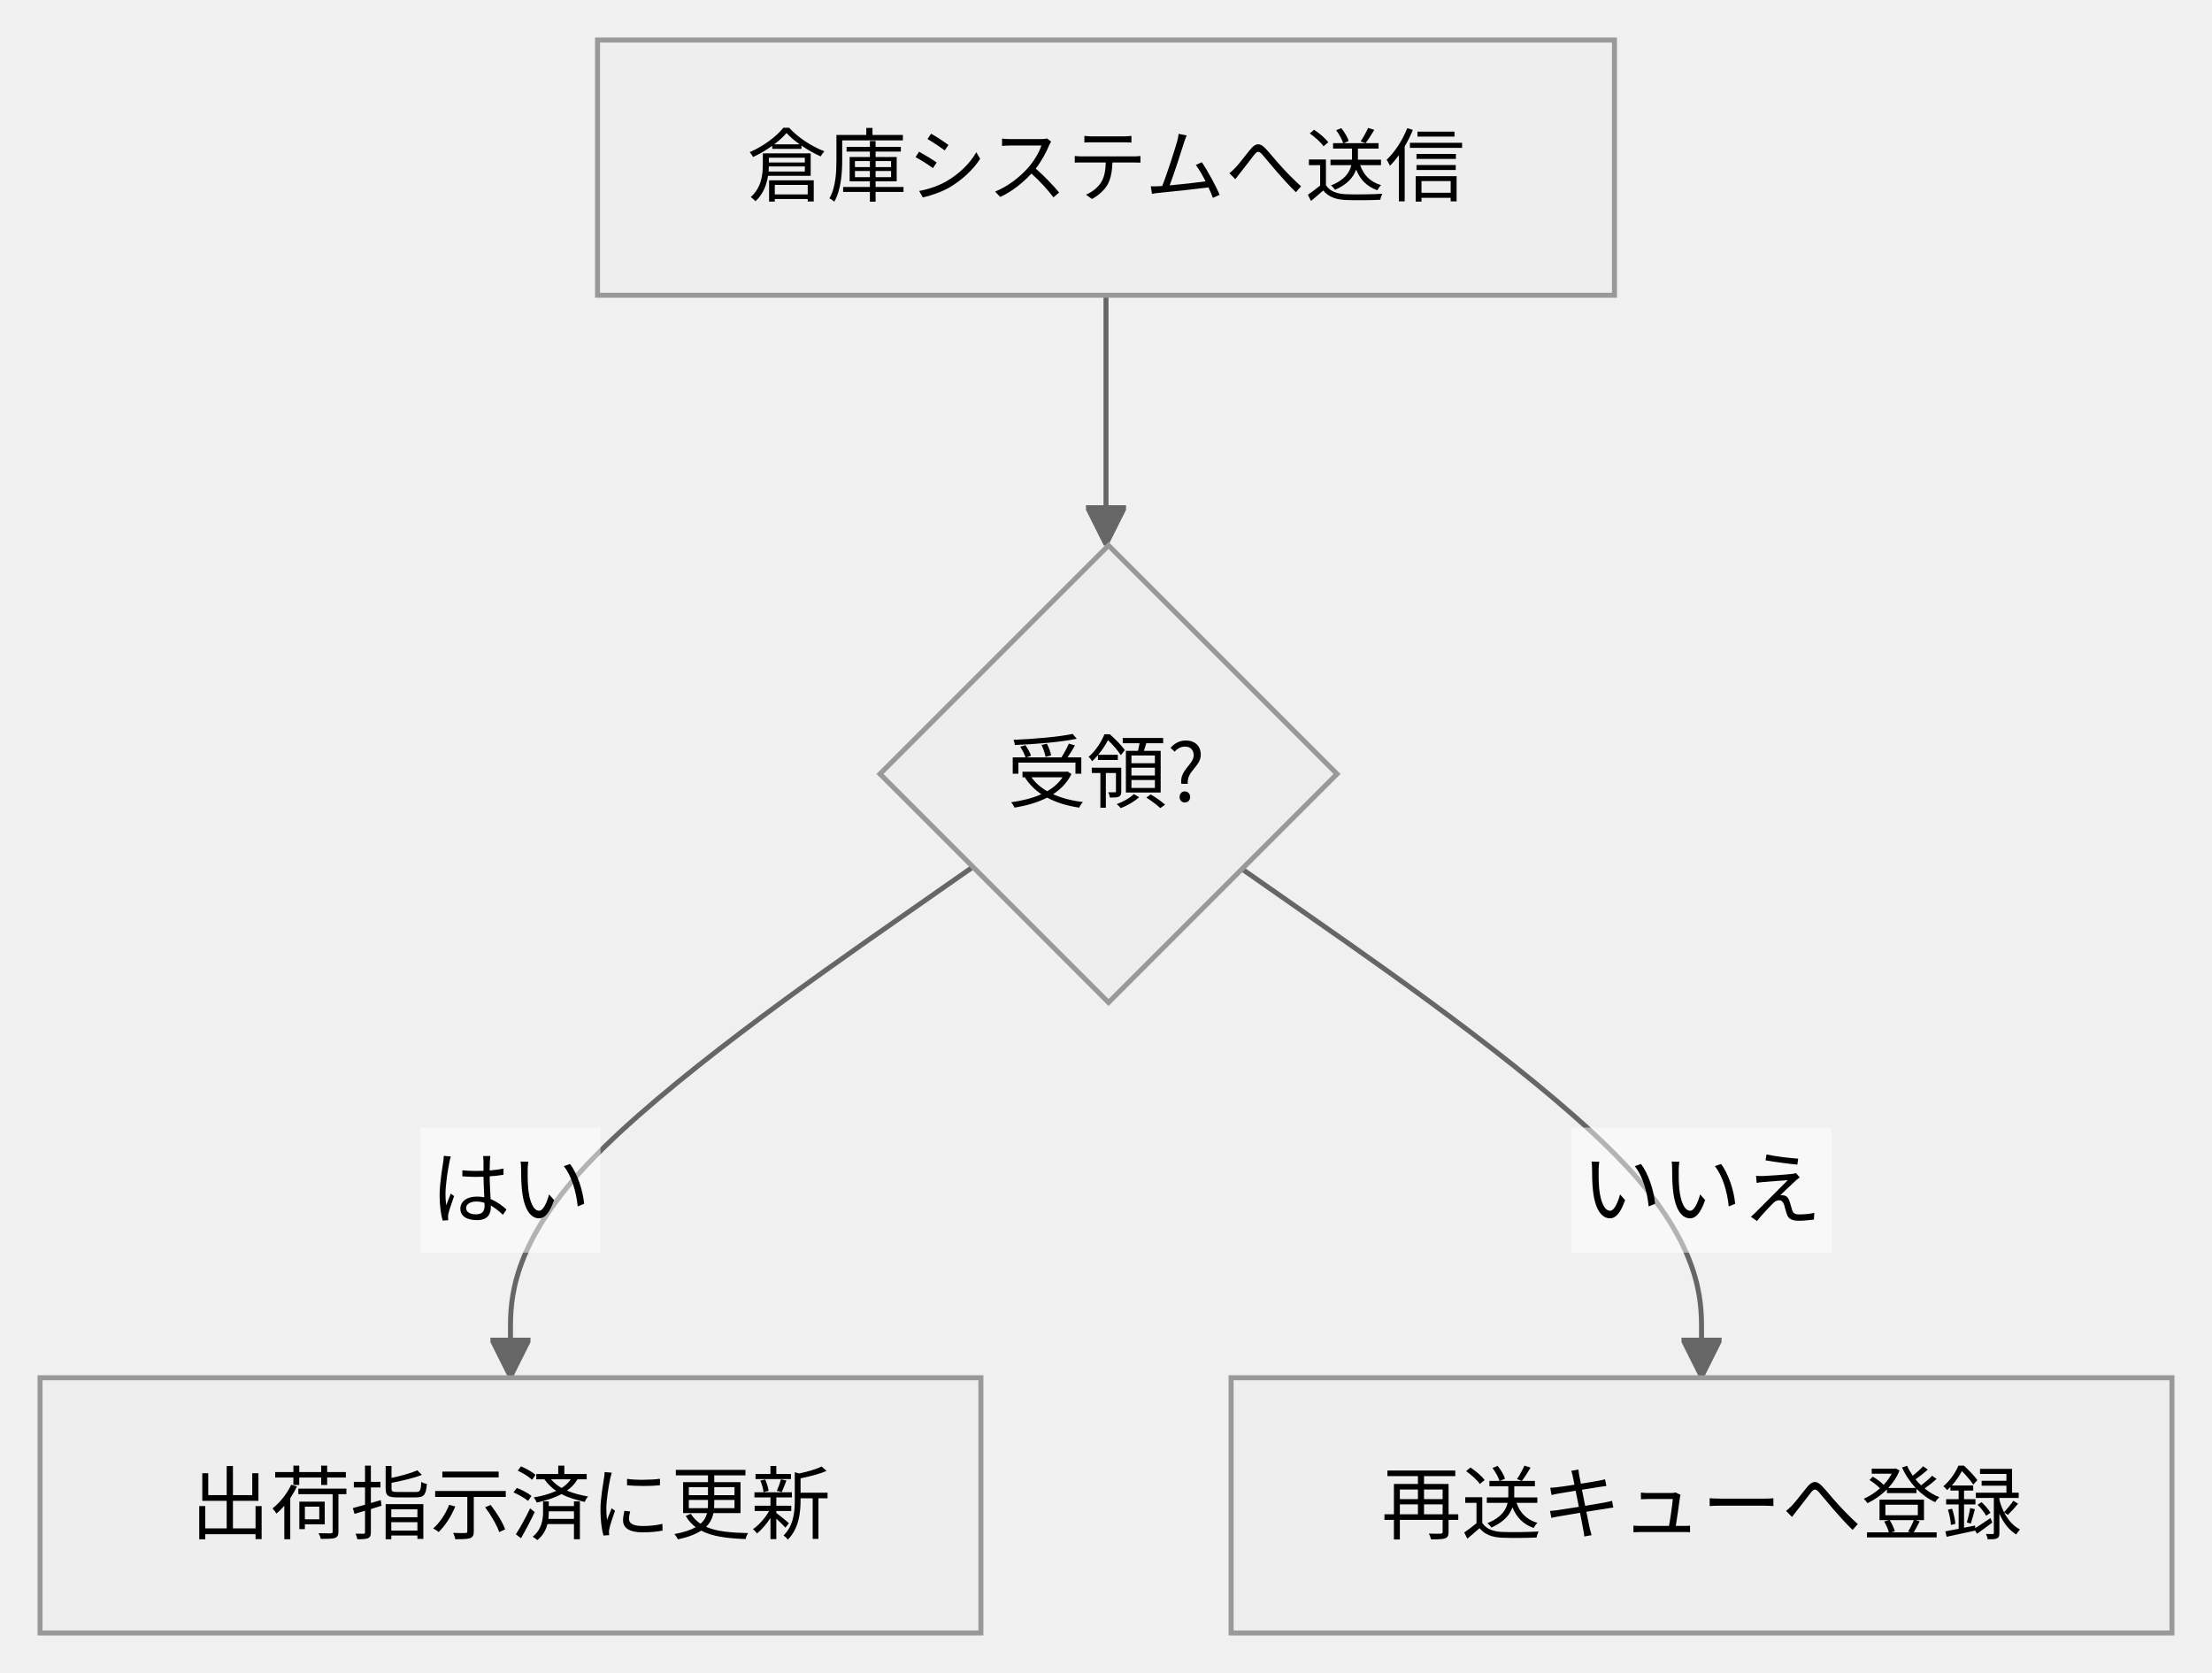
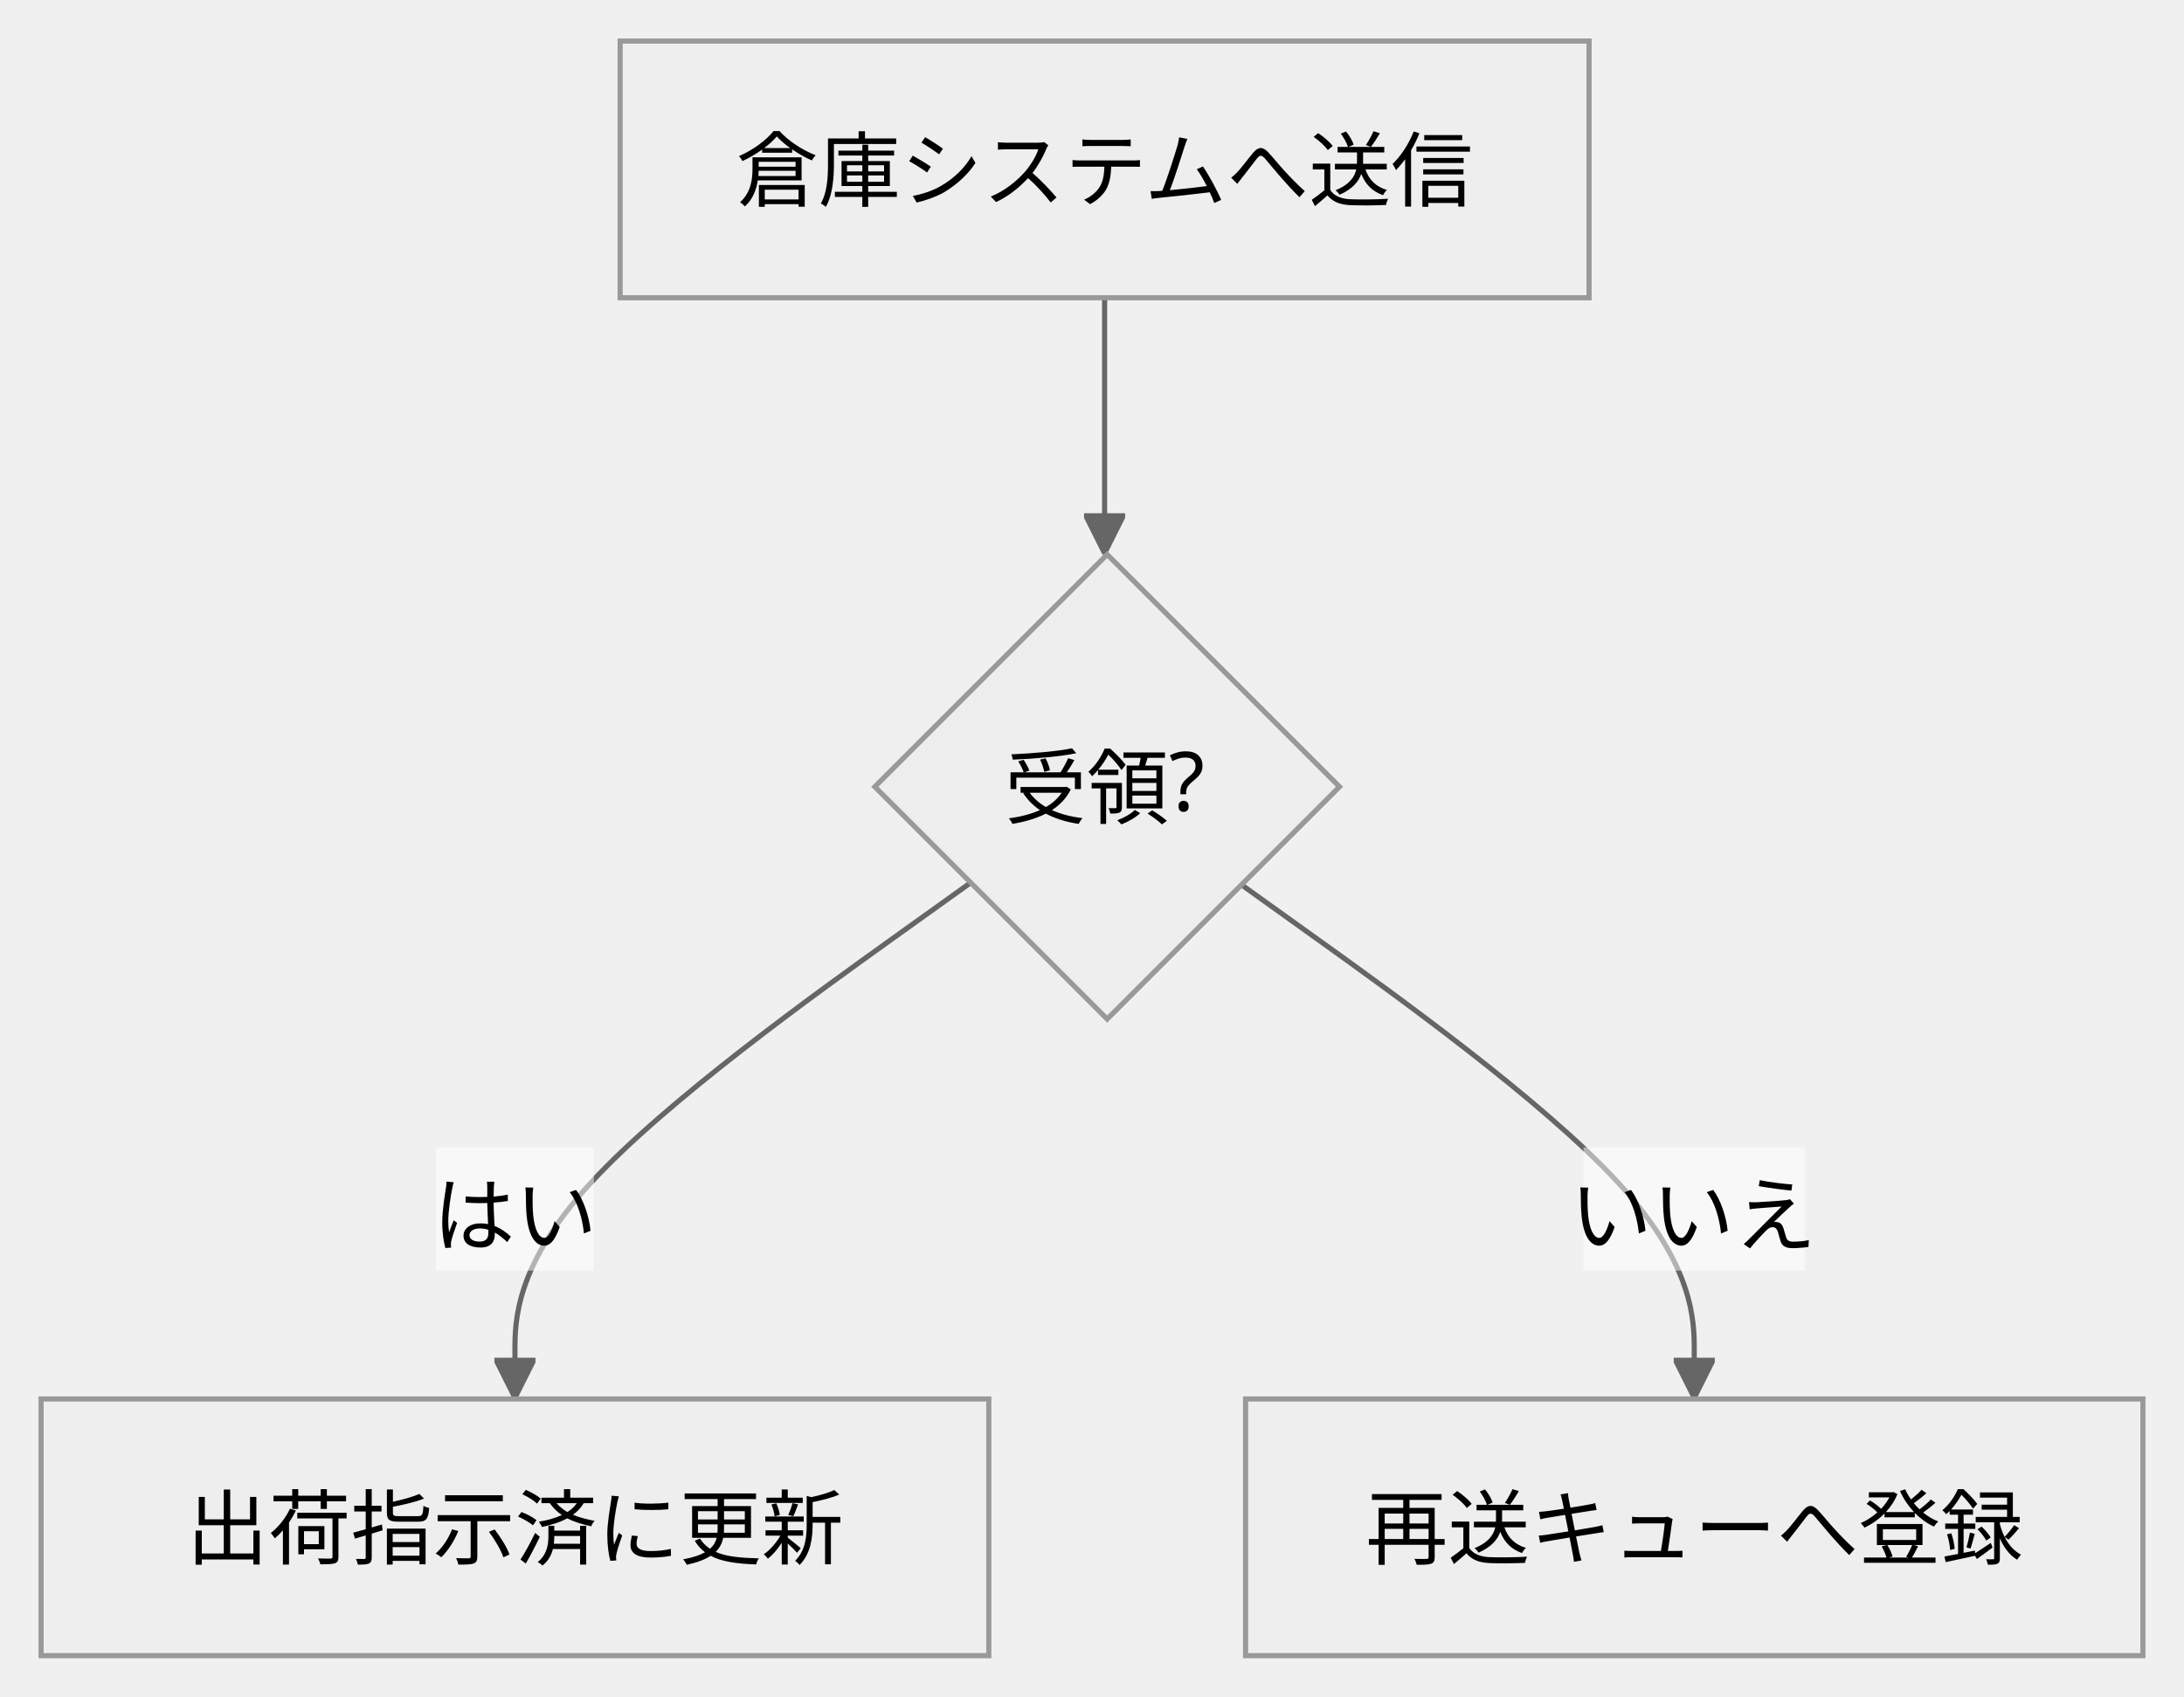
- <svg xmlns="http://www.w3.org/2000/svg" id="my-svg" width="100%" class="flowchart" style="max-width: 442px; background-color: transparent;" viewBox="0 0 442 334.328" role="graphics-document document" aria-roledescription="flowchart-v2">
-   <style>#my-svg{font-family:Noto Sans CJK JP,Yu Gothic,sans-serif;font-size:16px;fill:#000000;}@keyframes edge-animation-frame{from{stroke-dashoffset:0;}}@keyframes dash{to{stroke-dashoffset:0;}}#my-svg .edge-animation-slow{stroke-dasharray:9,5!important;stroke-dashoffset:900;animation:dash 50s linear infinite;stroke-linecap:round;}#my-svg .edge-animation-fast{stroke-dasharray:9,5!important;stroke-dashoffset:900;animation:dash 20s linear infinite;stroke-linecap:round;}#my-svg .error-icon{fill:#552222;}#my-svg .error-text{fill:#552222;stroke:#552222;}#my-svg .edge-thickness-normal{stroke-width:1px;}#my-svg .edge-thickness-thick{stroke-width:3.5px;}#my-svg .edge-pattern-solid{stroke-dasharray:0;}#my-svg .edge-thickness-invisible{stroke-width:0;fill:none;}#my-svg .edge-pattern-dashed{stroke-dasharray:3;}#my-svg .edge-pattern-dotted{stroke-dasharray:2;}#my-svg .marker{fill:#666;stroke:#666;}#my-svg .marker.cross{stroke:#666;}#my-svg svg{font-family:Noto Sans CJK JP,Yu Gothic,sans-serif;font-size:16px;}#my-svg p{margin:0;}#my-svg .label{font-family:Noto Sans CJK JP,Yu Gothic,sans-serif;color:#000000;}#my-svg .cluster-label text{fill:#333;}#my-svg .cluster-label span{color:#333;}#my-svg .cluster-label span p{background-color:transparent;}#my-svg .label text,#my-svg span{fill:#000000;color:#000000;}#my-svg .node rect,#my-svg .node circle,#my-svg .node ellipse,#my-svg .node polygon,#my-svg .node path{fill:#eee;stroke:#999;stroke-width:1px;}#my-svg .rough-node .label text,#my-svg .node .label text,#my-svg .image-shape .label,#my-svg .icon-shape .label{text-anchor:middle;}#my-svg .node .katex path{fill:#000;stroke:#000;stroke-width:1px;}#my-svg .rough-node .label,#my-svg .node .label,#my-svg .image-shape .label,#my-svg .icon-shape .label{text-align:center;}#my-svg .node.clickable{cursor:pointer;}#my-svg .root .anchor path{fill:#666!important;stroke-width:0;stroke:#666;}#my-svg .arrowheadPath{fill:#333333;}#my-svg .edgePath .path{stroke:#666;stroke-width:1px;}#my-svg .flowchart-link{stroke:#666;fill:none;}#my-svg .edgeLabel{background-color:white;text-align:center;}#my-svg .edgeLabel p{background-color:white;}#my-svg .edgeLabel rect{opacity:0.5;background-color:white;fill:white;}#my-svg .labelBkg{background-color:rgba(255, 255, 255, 0.5);}#my-svg .cluster rect{fill:hsl(0, 0%, 98.922%);stroke:#707070;stroke-width:1px;}#my-svg .cluster text{fill:#333;}#my-svg .cluster span{color:#333;}#my-svg div.mermaidTooltip{position:absolute;text-align:center;max-width:200px;padding:2px;font-family:Noto Sans CJK JP,Yu Gothic,sans-serif;font-size:12px;background:hsl(-160, 0%, 93.333%);border:1px solid #707070;border-radius:2px;pointer-events:none;z-index:100;}#my-svg .flowchartTitleText{text-anchor:middle;font-size:18px;fill:#000000;}#my-svg rect.text{fill:none;stroke-width:0;}#my-svg .icon-shape,#my-svg .image-shape{background-color:white;text-align:center;}#my-svg .icon-shape p,#my-svg .image-shape p{background-color:white;padding:2px;}#my-svg .icon-shape .label rect,#my-svg .image-shape .label rect{opacity:0.5;background-color:white;fill:white;}#my-svg .label-icon{display:inline-block;height:1em;overflow:visible;vertical-align:-0.125em;}#my-svg .node .label-icon path{fill:currentColor;stroke:revert;stroke-width:revert;}#my-svg .node .neo-node{stroke:#999;}#my-svg [data-look="neo"].node rect,#my-svg [data-look="neo"].cluster rect,#my-svg [data-look="neo"].node polygon{stroke:url(#my-svg-gradient);filter:drop-shadow( 1px 2px 2px rgba(185,185,185,1));}#my-svg [data-look="neo"].swimlane.cluster rect{filter:none;}#my-svg [data-look="neo"].node path{stroke:url(#my-svg-gradient);stroke-width:1px;}#my-svg [data-look="neo"].node .outer-path{filter:drop-shadow( 1px 2px 2px rgba(185,185,185,1));}#my-svg [data-look="neo"].node .neo-line path{stroke:#999;filter:none;}#my-svg [data-look="neo"].node circle{stroke:url(#my-svg-gradient);filter:drop-shadow( 1px 2px 2px rgba(185,185,185,1));}#my-svg [data-look="neo"].node circle .state-start{fill:#000000;}#my-svg [data-look="neo"].icon-shape .icon{fill:url(#my-svg-gradient);filter:drop-shadow( 1px 2px 2px rgba(185,185,185,1));}#my-svg [data-look="neo"].icon-shape .icon-neo path{stroke:url(#my-svg-gradient);filter:drop-shadow( 1px 2px 2px rgba(185,185,185,1));}#my-svg :root{--mermaid-font-family:"trebuchet ms",verdana,arial,sans-serif;}</style>
+ <svg xmlns="http://www.w3.org/2000/svg" id="my-svg" width="100%" class="flowchart" style="max-width: 425.312px; background-color: transparent;" viewBox="0 0 425.312 330.5" role="graphics-document document" aria-roledescription="flowchart-v2">
+   <style>#my-svg{font-family:Meiryo UI,Yu Gothic,MS PGothic,sans-serif;font-size:16px;fill:#000000;}@keyframes edge-animation-frame{from{stroke-dashoffset:0;}}@keyframes dash{to{stroke-dashoffset:0;}}#my-svg .edge-animation-slow{stroke-dasharray:9,5!important;stroke-dashoffset:900;animation:dash 50s linear infinite;stroke-linecap:round;}#my-svg .edge-animation-fast{stroke-dasharray:9,5!important;stroke-dashoffset:900;animation:dash 20s linear infinite;stroke-linecap:round;}#my-svg .error-icon{fill:#552222;}#my-svg .error-text{fill:#552222;stroke:#552222;}#my-svg .edge-thickness-normal{stroke-width:1px;}#my-svg .edge-thickness-thick{stroke-width:3.5px;}#my-svg .edge-pattern-solid{stroke-dasharray:0;}#my-svg .edge-thickness-invisible{stroke-width:0;fill:none;}#my-svg .edge-pattern-dashed{stroke-dasharray:3;}#my-svg .edge-pattern-dotted{stroke-dasharray:2;}#my-svg .marker{fill:#666;stroke:#666;}#my-svg .marker.cross{stroke:#666;}#my-svg svg{font-family:Meiryo UI,Yu Gothic,MS PGothic,sans-serif;font-size:16px;}#my-svg p{margin:0;}#my-svg .label{font-family:Meiryo UI,Yu Gothic,MS PGothic,sans-serif;color:#000000;}#my-svg .cluster-label text{fill:#333;}#my-svg .cluster-label span{color:#333;}#my-svg .cluster-label span p{background-color:transparent;}#my-svg .label text,#my-svg span{fill:#000000;color:#000000;}#my-svg .node rect,#my-svg .node circle,#my-svg .node ellipse,#my-svg .node polygon,#my-svg .node path{fill:#eee;stroke:#999;stroke-width:1px;}#my-svg .rough-node .label text,#my-svg .node .label text,#my-svg .image-shape .label,#my-svg .icon-shape .label{text-anchor:middle;}#my-svg .node .katex path{fill:#000;stroke:#000;stroke-width:1px;}#my-svg .rough-node .label,#my-svg .node .label,#my-svg .image-shape .label,#my-svg .icon-shape .label{text-align:center;}#my-svg .node.clickable{cursor:pointer;}#my-svg .root .anchor path{fill:#666!important;stroke-width:0;stroke:#666;}#my-svg .arrowheadPath{fill:#333333;}#my-svg .edgePath .path{stroke:#666;stroke-width:1px;}#my-svg .flowchart-link{stroke:#666;fill:none;}#my-svg .edgeLabel{background-color:white;text-align:center;}#my-svg .edgeLabel p{background-color:white;}#my-svg .edgeLabel rect{opacity:0.5;background-color:white;fill:white;}#my-svg .labelBkg{background-color:rgba(255, 255, 255, 0.5);}#my-svg .cluster rect{fill:hsl(0, 0%, 98.922%);stroke:#707070;stroke-width:1px;}#my-svg .cluster text{fill:#333;}#my-svg .cluster span{color:#333;}#my-svg div.mermaidTooltip{position:absolute;text-align:center;max-width:200px;padding:2px;font-family:Meiryo UI,Yu Gothic,MS PGothic,sans-serif;font-size:12px;background:hsl(-160, 0%, 93.333%);border:1px solid #707070;border-radius:2px;pointer-events:none;z-index:100;}#my-svg .flowchartTitleText{text-anchor:middle;font-size:18px;fill:#000000;}#my-svg rect.text{fill:none;stroke-width:0;}#my-svg .icon-shape,#my-svg .image-shape{background-color:white;text-align:center;}#my-svg .icon-shape p,#my-svg .image-shape p{background-color:white;padding:2px;}#my-svg .icon-shape .label rect,#my-svg .image-shape .label rect{opacity:0.5;background-color:white;fill:white;}#my-svg .label-icon{display:inline-block;height:1em;overflow:visible;vertical-align:-0.125em;}#my-svg .node .label-icon path{fill:currentColor;stroke:revert;stroke-width:revert;}#my-svg .node .neo-node{stroke:#999;}#my-svg [data-look="neo"].node rect,#my-svg [data-look="neo"].cluster rect,#my-svg [data-look="neo"].node polygon{stroke:url(#my-svg-gradient);filter:drop-shadow( 1px 2px 2px rgba(185,185,185,1));}#my-svg [data-look="neo"].swimlane.cluster rect{filter:none;}#my-svg [data-look="neo"].node path{stroke:url(#my-svg-gradient);stroke-width:1px;}#my-svg [data-look="neo"].node .outer-path{filter:drop-shadow( 1px 2px 2px rgba(185,185,185,1));}#my-svg [data-look="neo"].node .neo-line path{stroke:#999;filter:none;}#my-svg [data-look="neo"].node circle{stroke:url(#my-svg-gradient);filter:drop-shadow( 1px 2px 2px rgba(185,185,185,1));}#my-svg [data-look="neo"].node circle .state-start{fill:#000000;}#my-svg [data-look="neo"].icon-shape .icon{fill:url(#my-svg-gradient);filter:drop-shadow( 1px 2px 2px rgba(185,185,185,1));}#my-svg [data-look="neo"].icon-shape .icon-neo path{stroke:url(#my-svg-gradient);filter:drop-shadow( 1px 2px 2px rgba(185,185,185,1));}#my-svg :root{--mermaid-font-family:"trebuchet ms",verdana,arial,sans-serif;}</style>
  <g>
    <marker id="my-svg_flowchart-v2-pointEnd" class="marker flowchart-v2" viewBox="0 0 10 10" refX="5" refY="5" markerUnits="userSpaceOnUse" markerWidth="8" markerHeight="8" orient="auto">
      <path d="M 0 0 L 10 5 L 0 10 z" class="arrowMarkerPath" style="stroke-width: 1; stroke-dasharray: 1, 0;" />
    </marker>
    <marker id="my-svg_flowchart-v2-pointStart" class="marker flowchart-v2" viewBox="0 0 10 10" refX="4.5" refY="5" markerUnits="userSpaceOnUse" markerWidth="8" markerHeight="8" orient="auto">
      <path d="M 0 5 L 10 10 L 10 0 z" class="arrowMarkerPath" style="stroke-width: 1; stroke-dasharray: 1, 0;" />
    </marker>
    <marker id="my-svg_flowchart-v2-pointEnd-margin" class="marker flowchart-v2" viewBox="0 0 11.5 14" refX="11.5" refY="7" markerUnits="userSpaceOnUse" markerWidth="10.5" markerHeight="14" orient="auto">
      <path d="M 0 0 L 11.5 7 L 0 14 z" class="arrowMarkerPath" style="stroke-width: 0; stroke-dasharray: 1, 0;" />
    </marker>
    <marker id="my-svg_flowchart-v2-pointStart-margin" class="marker flowchart-v2" viewBox="0 0 11.5 14" refX="1" refY="7" markerUnits="userSpaceOnUse" markerWidth="11.5" markerHeight="14" orient="auto">
      <polygon points="0,7 11.5,14 11.5,0" class="arrowMarkerPath" style="stroke-width: 0; stroke-dasharray: 1, 0;" />
    </marker>
    <marker id="my-svg_flowchart-v2-circleEnd" class="marker flowchart-v2" viewBox="0 0 10 10" refX="11" refY="5" markerUnits="userSpaceOnUse" markerWidth="11" markerHeight="11" orient="auto">
      <circle cx="5" cy="5" r="5" class="arrowMarkerPath" style="stroke-width: 1; stroke-dasharray: 1, 0;" />
    </marker>
    <marker id="my-svg_flowchart-v2-circleStart" class="marker flowchart-v2" viewBox="0 0 10 10" refX="-1" refY="5" markerUnits="userSpaceOnUse" markerWidth="11" markerHeight="11" orient="auto">
      <circle cx="5" cy="5" r="5" class="arrowMarkerPath" style="stroke-width: 1; stroke-dasharray: 1, 0;" />
    </marker>
    <marker id="my-svg_flowchart-v2-circleEnd-margin" class="marker flowchart-v2" viewBox="0 0 10 10" refY="5" refX="12.25" markerUnits="userSpaceOnUse" markerWidth="14" markerHeight="14" orient="auto">
      <circle cx="5" cy="5" r="5" class="arrowMarkerPath" style="stroke-width: 0; stroke-dasharray: 1, 0;" />
    </marker>
    <marker id="my-svg_flowchart-v2-circleStart-margin" class="marker flowchart-v2" viewBox="0 0 10 10" refX="-2" refY="5" markerUnits="userSpaceOnUse" markerWidth="14" markerHeight="14" orient="auto">
      <circle cx="5" cy="5" r="5" class="arrowMarkerPath" style="stroke-width: 0; stroke-dasharray: 1, 0;" />
    </marker>
    <marker id="my-svg_flowchart-v2-crossEnd" class="marker cross flowchart-v2" viewBox="0 0 11 11" refX="12" refY="5.2" markerUnits="userSpaceOnUse" markerWidth="11" markerHeight="11" orient="auto">
      <path d="M 1,1 l 9,9 M 10,1 l -9,9" class="arrowMarkerPath" style="stroke-width: 2; stroke-dasharray: 1, 0;" />
    </marker>
    <marker id="my-svg_flowchart-v2-crossStart" class="marker cross flowchart-v2" viewBox="0 0 11 11" refX="-1" refY="5.2" markerUnits="userSpaceOnUse" markerWidth="11" markerHeight="11" orient="auto">
      <path d="M 1,1 l 9,9 M 10,1 l -9,9" class="arrowMarkerPath" style="stroke-width: 2; stroke-dasharray: 1, 0;" />
    </marker>
    <marker id="my-svg_flowchart-v2-crossEnd-margin" class="marker cross flowchart-v2" viewBox="0 0 15 15" refX="17.7" refY="7.5" markerUnits="userSpaceOnUse" markerWidth="12" markerHeight="12" orient="auto">
      <path d="M 1,1 L 14,14 M 1,14 L 14,1" class="arrowMarkerPath" style="stroke-width: 2.5;" />
    </marker>
    <marker id="my-svg_flowchart-v2-crossStart-margin" class="marker cross flowchart-v2" viewBox="0 0 15 15" refX="-3.5" refY="7.5" markerUnits="userSpaceOnUse" markerWidth="12" markerHeight="12" orient="auto">
      <path d="M 1,1 L 14,14 M 1,14 L 14,1" class="arrowMarkerPath" style="stroke-width: 2.5; stroke-dasharray: 1, 0;" />
    </marker>
    <g class="root">
      <g class="clusters" />
      <g class="edgePaths">
-         <path d="M221,59L221,63.167C221,67.333,221,75.667,221,83.333C221,91,221,98,221,101.5L221,105" id="my-svg-L_A_B_0" class="edge-thickness-normal edge-pattern-solid edge-thickness-normal edge-pattern-solid flowchart-link" style=";" data-edge="true" data-et="edge" data-id="L_A_B_0" data-points="W3sieCI6MjIxLCJ5Ijo1OX0seyJ4IjoyMjEsInkiOjg0fSx7IngiOjIyMSwieSI6MTA5fV0=" data-look="classic" marker-end="url(#my-svg_flowchart-v2-pointEnd)" />
-         <path d="M194.121,173.449L178.767,184.179C163.414,194.909,132.707,216.368,117.353,232.682C102,248.995,102,260.161,102,265.745L102,271.328" id="my-svg-L_B_C_0" class="edge-thickness-normal edge-pattern-solid edge-thickness-normal edge-pattern-solid flowchart-link" style=";" data-edge="true" data-et="edge" data-id="L_B_C_0" data-points="W3sieCI6MTk0LjEyMDcyNDk2ODExODQsInkiOjE3My40NDg4NDk5NjgxMTg0fSx7IngiOjEwMiwieSI6MjM3LjgyODEyNX0seyJ4IjoxMDIsInkiOjI3NS4zMjgxMjV9XQ==" data-look="classic" marker-end="url(#my-svg_flowchart-v2-pointEnd)" />
-         <path d="M247.879,173.449L263.233,184.179C278.586,194.909,309.293,216.368,324.647,232.682C340,248.995,340,260.161,340,265.745L340,271.328" id="my-svg-L_B_D_0" class="edge-thickness-normal edge-pattern-solid edge-thickness-normal edge-pattern-solid flowchart-link" style=";" data-edge="true" data-et="edge" data-id="L_B_D_0" data-points="W3sieCI6MjQ3Ljg3OTI3NTAzMTg4MTYsInkiOjE3My40NDg4NDk5NjgxMTg0fSx7IngiOjM0MCwieSI6MjM3LjgyODEyNX0seyJ4IjozNDAsInkiOjI3NS4zMjgxMjV9XQ==" data-look="classic" marker-end="url(#my-svg_flowchart-v2-pointEnd)" />
+         <path d="M215.109,58L215.109,62.167C215.109,66.333,215.109,74.667,215.109,82.333C215.109,90,215.109,97,215.109,100.5L215.109,104" id="my-svg-L_A_B_0" class="edge-thickness-normal edge-pattern-solid edge-thickness-normal edge-pattern-solid flowchart-link" style=";" data-edge="true" data-et="edge" data-id="L_A_B_0" data-points="W3sieCI6MjE1LjEwOTM3NSwieSI6NTh9LHsieCI6MjE1LjEwOTM3NSwieSI6ODN9LHsieCI6MjE1LjEwOTM3NSwieSI6MTA4fV0=" data-look="classic" marker-end="url(#my-svg_flowchart-v2-pointEnd)" />
+         <path d="M188.744,172.135L174,182.696C159.257,193.257,129.769,214.378,115.025,230.439C100.281,246.5,100.281,257.5,100.281,263L100.281,268.5" id="my-svg-L_B_C_0" class="edge-thickness-normal edge-pattern-solid edge-thickness-normal edge-pattern-solid flowchart-link" style=";" data-edge="true" data-et="edge" data-id="L_B_C_0" data-points="W3sieCI6MTg4Ljc0NDMzNDk2MTk0NDAyLCJ5IjoxNzIuMTM0OTU5OTYxOTQ0MDJ9LHsieCI6MTAwLjI4MTI1LCJ5IjoyMzUuNX0seyJ4IjoxMDAuMjgxMjUsInkiOjI3Mi41fV0=" data-look="classic" marker-end="url(#my-svg_flowchart-v2-pointEnd)" />
+         <path d="M241.474,172.135L256.218,182.696C270.962,193.257,300.45,214.378,315.194,230.439C329.938,246.5,329.938,257.5,329.938,263L329.938,268.5" id="my-svg-L_B_D_0" class="edge-thickness-normal edge-pattern-solid edge-thickness-normal edge-pattern-solid flowchart-link" style=";" data-edge="true" data-et="edge" data-id="L_B_D_0" data-points="W3sieCI6MjQxLjQ3NDQxNTAzODA1NTk4LCJ5IjoxNzIuMTM0OTU5OTYxOTQ0MDJ9LHsieCI6MzI5LjkzNzUsInkiOjIzNS41fSx7IngiOjMyOS45Mzc1LCJ5IjoyNzIuNX1d" data-look="classic" marker-end="url(#my-svg_flowchart-v2-pointEnd)" />
      </g>
      <g class="edgeLabels">
        <g class="edgeLabel">
          <g class="label" data-id="L_A_B_0" transform="translate(0, 0)">
            <text y="-10.1" text-anchor="middle">
              <tspan class="text-outer-tspan row" x="0" y="-0.1em" dy="1.1em" text-anchor="middle" />
            </text>
          </g>
        </g>
        <g>
          <rect class="background" style="stroke: none" />
        </g>
-         <g class="edgeLabel" transform="translate(102, 237.8281)">
-           <g class="label" data-id="L_B_C_0" transform="translate(0, -10.5)">
+         <g class="edgeLabel" transform="translate(100.2812, 235.5)">
+           <g class="label" data-id="L_B_C_0" transform="translate(0, -9)">
            <g>
-               <rect class="background" style="" x="-18" y="-2" width="36" height="25" />
+               <rect class="background" style="" x="-15.375" y="-3" width="30.75" height="24" />
              <text y="-10.1" text-anchor="middle" style="">
                <tspan class="text-outer-tspan row" x="0" y="-0.1em" dy="1.1em" text-anchor="middle">
                  <tspan font-style="normal" class="text-inner-tspan" font-weight="normal">はい</tspan>
                </tspan>
              </text>
            </g>
          </g>
        </g>
-         <g class="edgeLabel" transform="translate(340, 237.8281)">
-           <g class="label" data-id="L_B_D_0" transform="translate(0, -10.5)">
+         <g class="edgeLabel" transform="translate(329.9375, 235.5)">
+           <g class="label" data-id="L_B_D_0" transform="translate(-0.21875, -9)">
            <g>
-               <rect class="background" style="" x="-26" y="-2" width="52" height="25" />
+               <rect class="background" style="" x="-21.344" y="-3" width="43.125" height="24" />
              <text y="-10.1" text-anchor="middle" style="">
                <tspan class="text-outer-tspan row" x="0" y="-0.1em" dy="1.1em" text-anchor="middle">
                  <tspan font-style="normal" class="text-inner-tspan" font-weight="normal">いいえ</tspan>
                </tspan>
              </text>
            </g>
          </g>
        </g>
      </g>
      <g class="nodes">
-         <g class="node default" id="my-svg-flowchart-A-0" data-look="classic" transform="translate(221, 33.5)">
-           <rect class="basic label-container" style="" x="-101.602" y="-25.5" width="203.203" height="51" />
-           <g class="label" style="" transform="translate(0, -10.5)">
+         <g class="node default" id="my-svg-flowchart-A-0" data-look="classic" transform="translate(215.1094, 33)">
+           <rect class="basic label-container" style="" x="-94.344" y="-25" width="188.688" height="50" />
+           <g class="label" style="" transform="translate(0, -10)">
            <rect />
            <g>
              <rect class="background" style="stroke: none" />
              <text y="-10.1" style="">
                <tspan class="text-outer-tspan row" x="0" y="-0.1em" dy="1.1em">
                  <tspan font-style="normal" class="text-inner-tspan" font-weight="normal">倉庫システムへ送信</tspan>
                </tspan>
              </text>
            </g>
          </g>
        </g>
-         <g class="node default" id="my-svg-flowchart-B-1" data-look="classic" transform="translate(221, 154.6641)">
-           <polygon points="45.664,0 91.328,-45.664 45.664,-91.328 0,-45.664" class="label-container" transform="translate(-45.16406, 45.66406)" />
-           <g class="label" style="" transform="translate(0, -10.5)">
+         <g class="node default" id="my-svg-flowchart-B-1" data-look="classic" transform="translate(215.1094, 153.25)">
+           <polygon points="45.25,0 90.5,-45.25 45.25,-90.5 0,-45.25" class="label-container" transform="translate(-44.75, 45.25)" />
+           <g class="label" style="" transform="translate(0, -10)">
            <rect />
            <g>
              <rect class="background" style="stroke: none" />
              <text y="-10.1" style="">
                <tspan class="text-outer-tspan row" x="0" y="-0.1em" dy="1.1em">
                  <tspan font-style="normal" class="text-inner-tspan" font-weight="normal">受領?</tspan>
                </tspan>
              </text>
            </g>
          </g>
        </g>
-         <g class="node default" id="my-svg-flowchart-C-3" data-look="classic" transform="translate(102, 300.8281)">
-           <rect class="basic label-container" style="" x="-94" y="-25.5" width="188" height="51" />
-           <g class="label" style="" transform="translate(0, -10.5)">
+         <g class="node default" id="my-svg-flowchart-C-3" data-look="classic" transform="translate(100.2812, 297.5)">
+           <rect class="basic label-container" style="" x="-92.281" y="-25" width="184.562" height="50" />
+           <g class="label" style="" transform="translate(0, -10)">
            <rect />
            <g>
              <rect class="background" style="stroke: none" />
              <text y="-10.1" style="">
                <tspan class="text-outer-tspan row" x="0" y="-0.1em" dy="1.1em">
                  <tspan font-style="normal" class="text-inner-tspan" font-weight="normal">出荷指示済に更新</tspan>
                </tspan>
              </text>
            </g>
          </g>
        </g>
-         <g class="node default" id="my-svg-flowchart-D-5" data-look="classic" transform="translate(340, 300.8281)">
-           <rect class="basic label-container" style="" x="-94" y="-25.5" width="188" height="51" />
-           <g class="label" style="" transform="translate(0, -10.5)">
+         <g class="node default" id="my-svg-flowchart-D-5" data-look="classic" transform="translate(329.9375, 297.5)">
+           <rect class="basic label-container" style="" x="-87.375" y="-25" width="174.75" height="50" />
+           <g class="label" style="" transform="translate(0, -10)">
            <rect />
            <g>
              <rect class="background" style="stroke: none" />
              <text y="-10.1" style="">
                <tspan class="text-outer-tspan row" x="0" y="-0.1em" dy="1.1em">
                  <tspan font-style="normal" class="text-inner-tspan" font-weight="normal">再送キューへ登録</tspan>
                </tspan>
              </text>
            </g>
          </g>
        </g>
      </g>
    </g>
  </g>
  <defs>
    <filter id="my-svg-drop-shadow" height="130%" width="130%">
      <feDropShadow dx="4" dy="4" stdDeviation="0" flood-opacity="0.06" flood-color="#000000" />
    </filter>
  </defs>
  <defs>
    <filter id="my-svg-drop-shadow-small" height="150%" width="150%">
      <feDropShadow dx="2" dy="2" stdDeviation="0" flood-opacity="0.06" flood-color="#000000" />
    </filter>
  </defs>
  <linearGradient id="my-svg-gradient" gradientUnits="objectBoundingBox" x1="0%" y1="0%" x2="100%" y2="0%">
    <stop offset="0%" stop-color="hsl(0, 0%, 83.333%)" stop-opacity="1" />
    <stop offset="100%" stop-color="hsl(0, 0%, 88.922%)" stop-opacity="1" />
  </linearGradient>
</svg>
